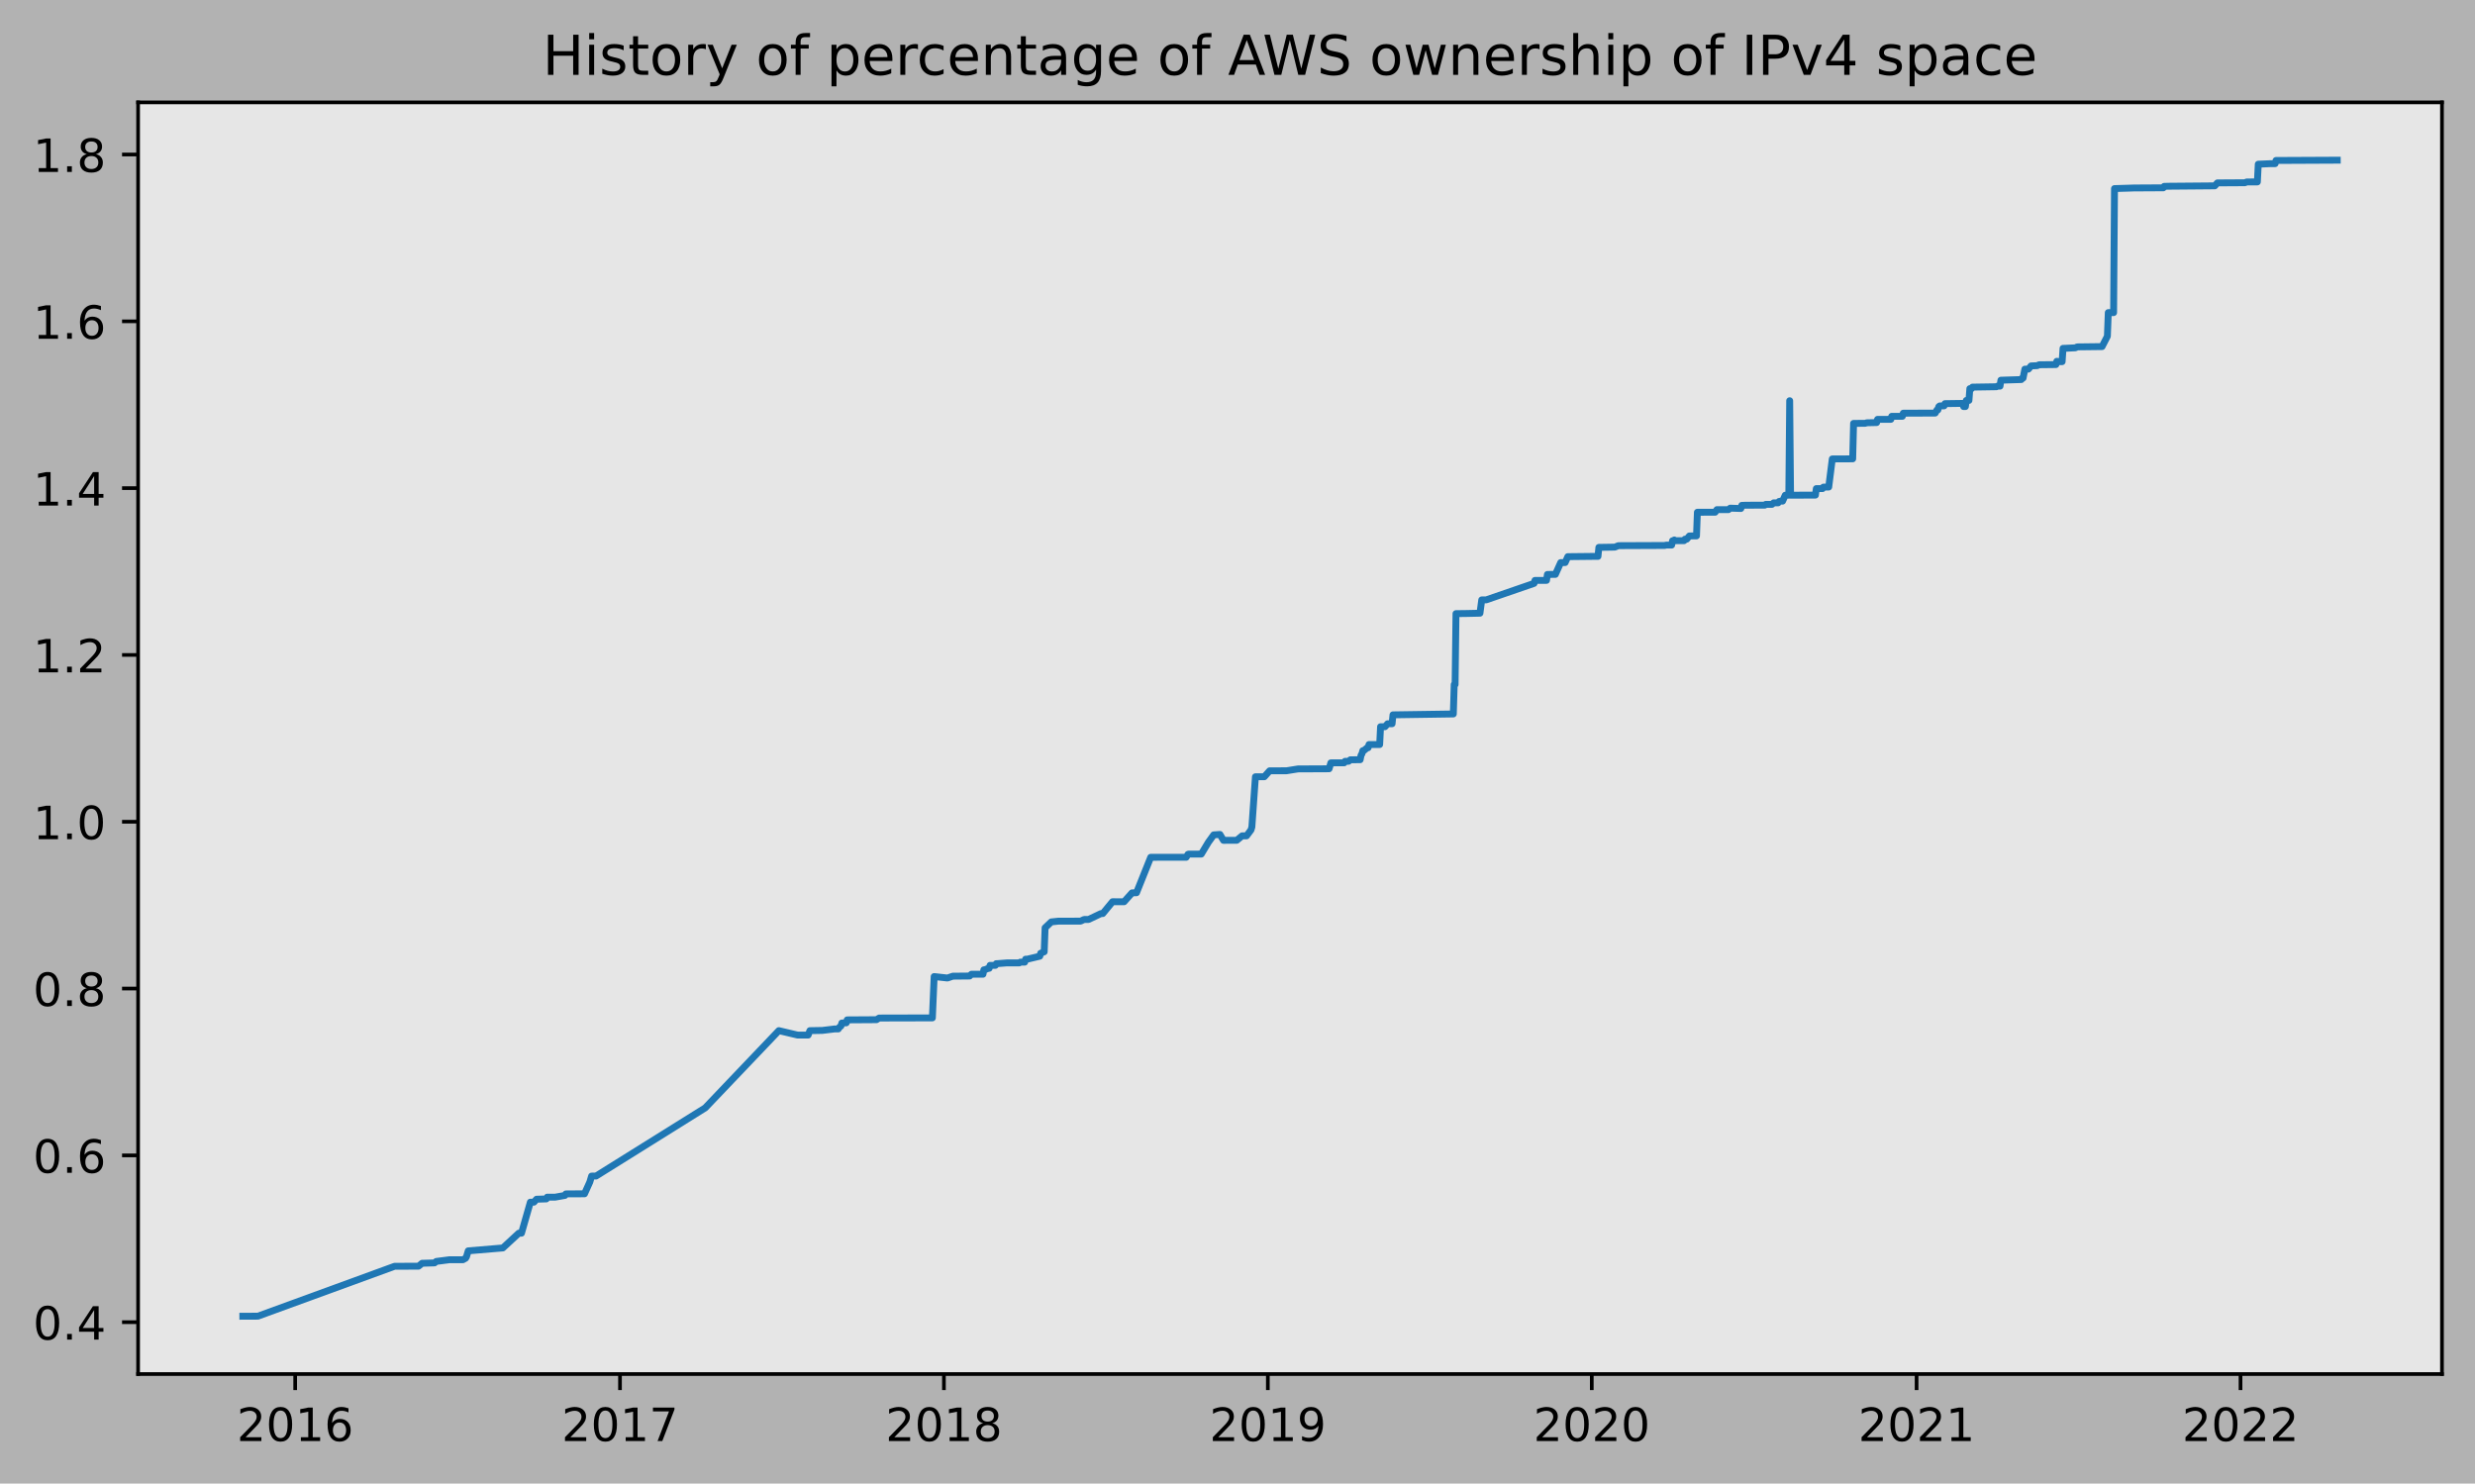
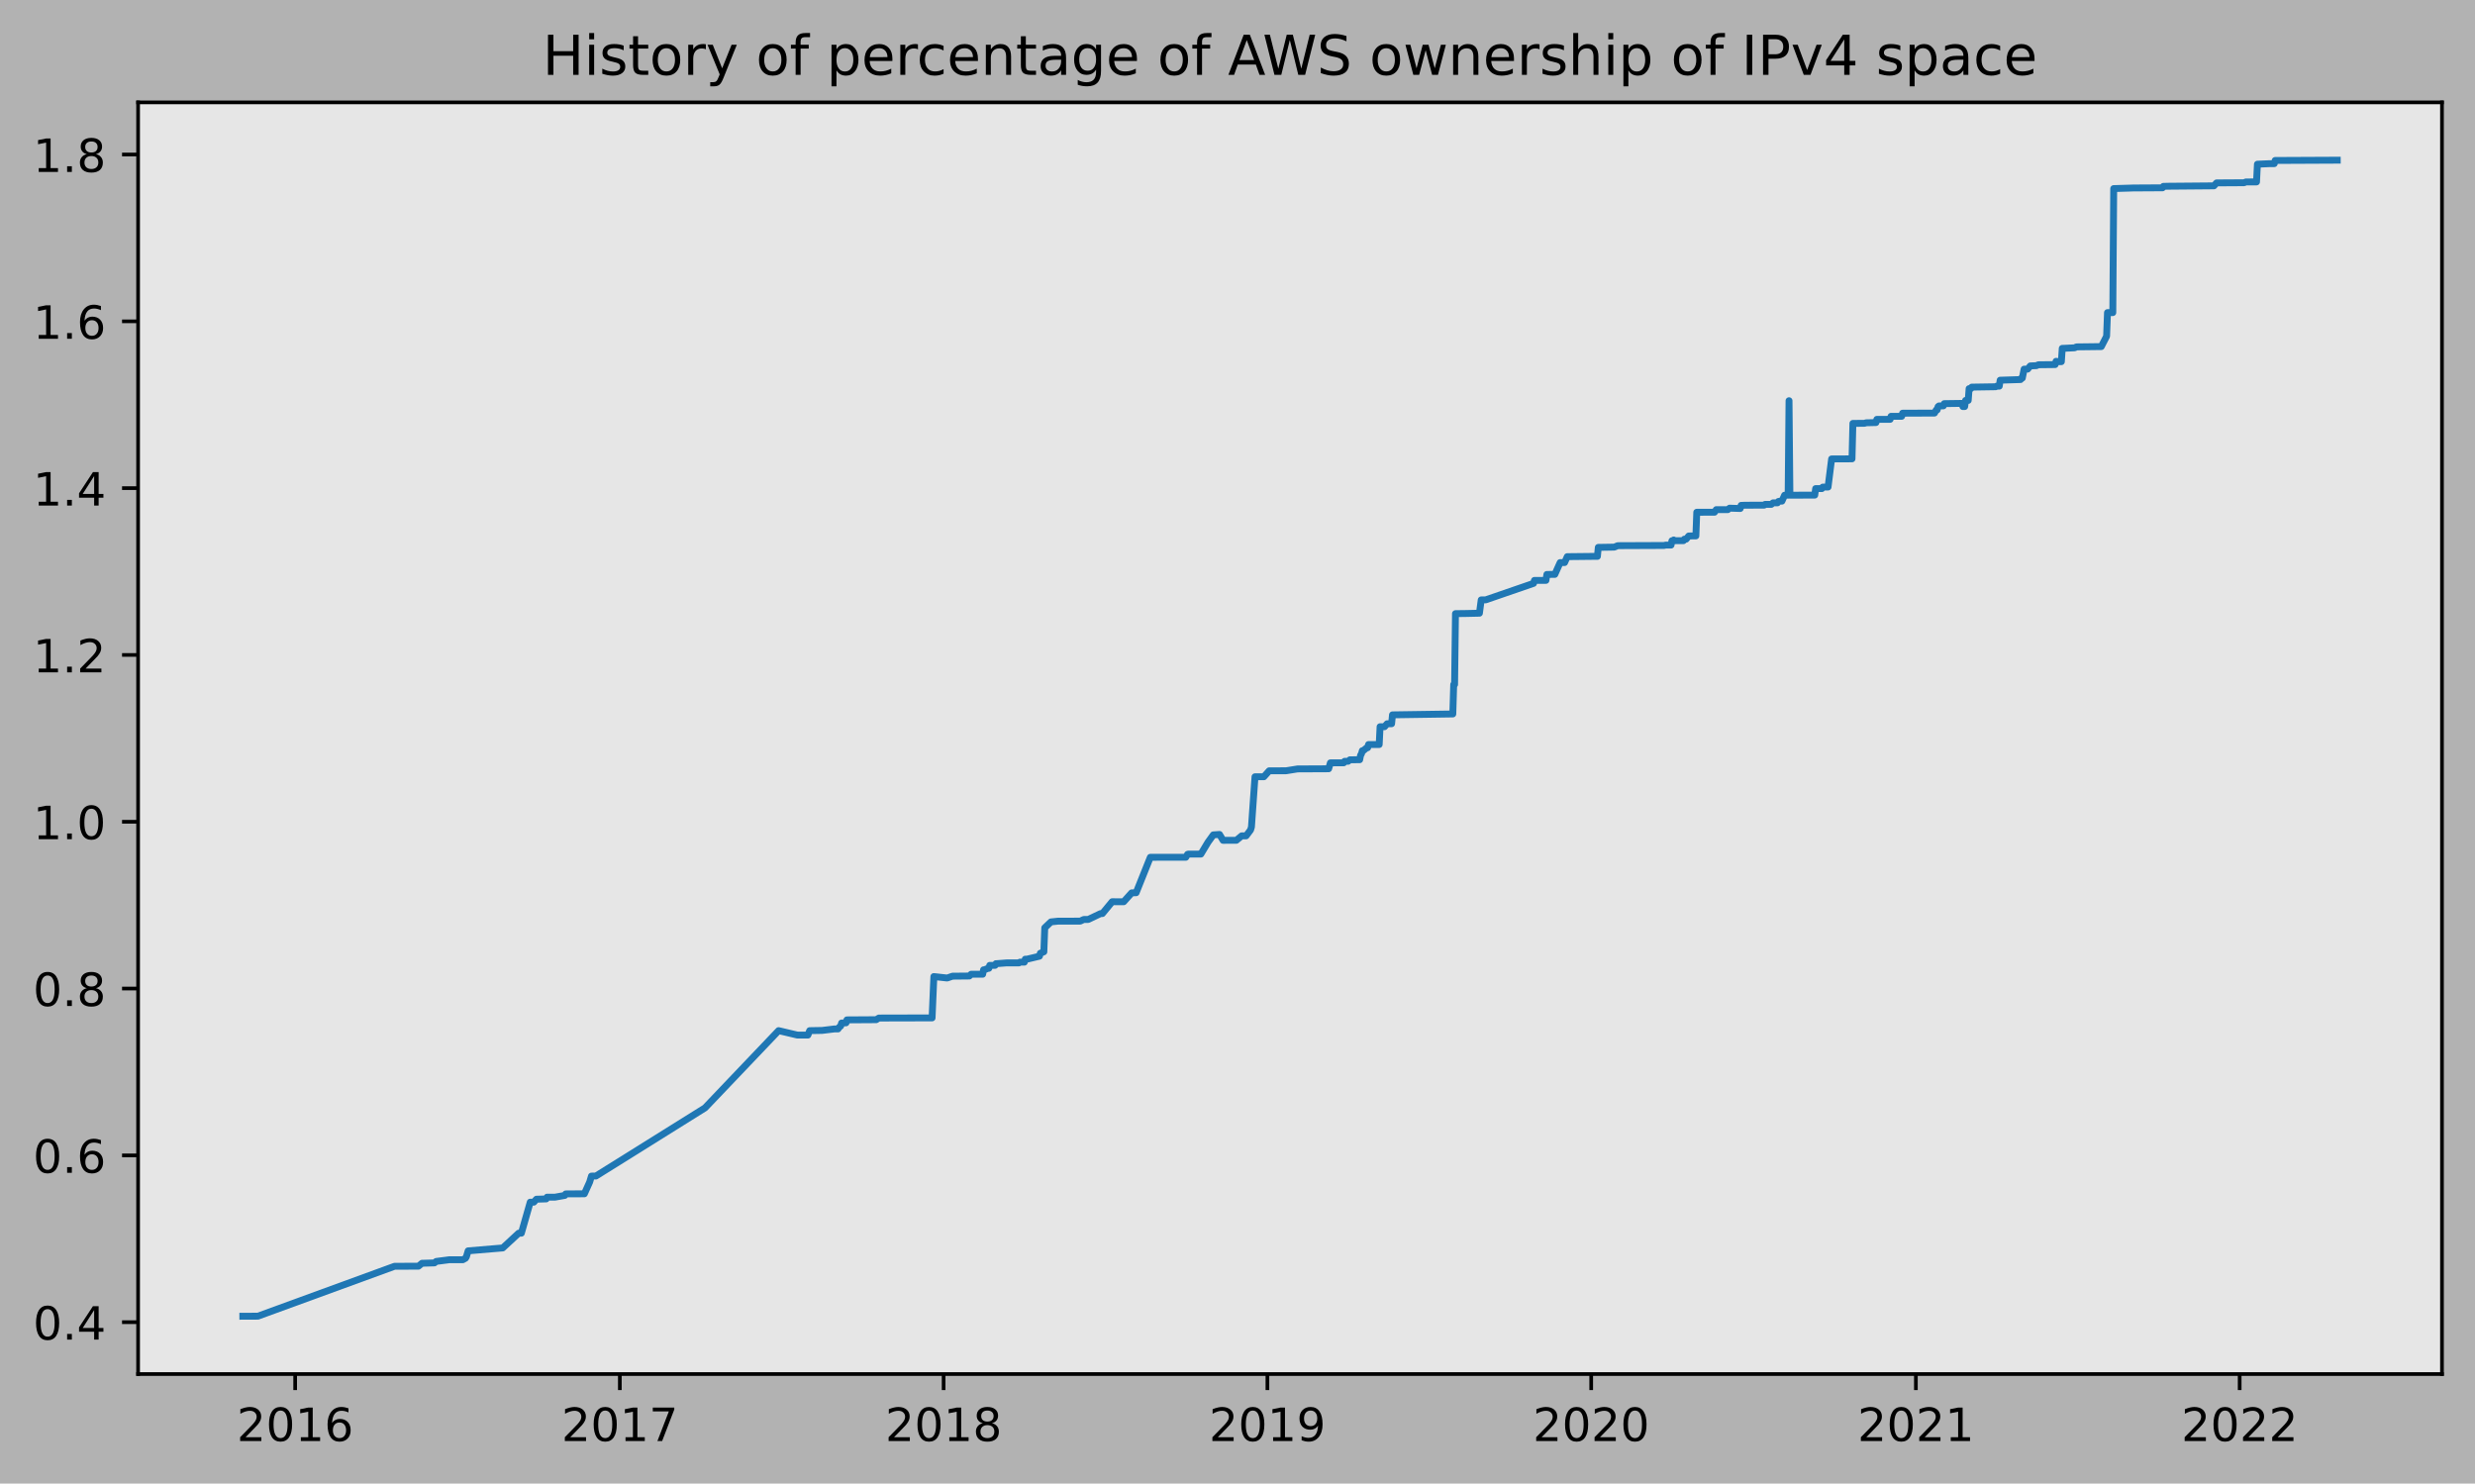
<svg xmlns="http://www.w3.org/2000/svg" xmlns:xlink="http://www.w3.org/1999/xlink" height="323.396pt" version="1.1" viewBox="0 0 539.503 323.396" width="539.503pt">
  <defs>
    <style type="text/css">
*{stroke-linecap:butt;stroke-linejoin:round;}
  </style>
  </defs>
  <g id="figure_1">
    <g id="patch_1">
      <path d="M 0 323.396  L 539.503 323.396  L 539.503 0  L 0 0  z " style="fill:#b2b2b2;" />
    </g>
    <g id="axes_1">
      <g id="patch_2">
        <path d="M 30.103 299.518  L 532.303 299.518  L 532.303 22.318  L 30.103 22.318  z " style="fill:#e6e6e6;" />
      </g>
      <g id="matplotlib.axis_1">
        <g id="xtick_1">
          <g id="line2d_1">
            <defs>
-               <path d="M 0 0  L 0 3.5  " id="mf0e2ab4725" style="stroke:#000000;stroke-width:0.8;" />
-             </defs>
-             <g>
-               <use style="stroke:#000000;stroke-width:0.8;" x="64.344" xlink:href="#mf0e2ab4725" y="299.518" />
+               <path d="M 0 0  L 0 3.5  " id="m2590bce162" style="stroke:#000000;stroke-width:0.8;" />
+             </defs>
+             <g>
+               <use style="stroke:#000000;stroke-width:0.8;" x="64.339" xlink:href="#m2590bce162" y="299.518" />
            </g>
          </g>
          <g id="text_1">
            <defs>
              <path d="M 19.188 8.297  L 53.609 8.297  L 53.609 0  L 7.328 0  L 7.328 8.297  Q 12.938 14.109 22.625 23.891  Q 32.328 33.688 34.812 36.531  Q 39.547 41.844 41.422 45.531  Q 43.312 49.219 43.312 52.781  Q 43.312 58.594 39.234 62.25  Q 35.156 65.922 28.609 65.922  Q 23.969 65.922 18.812 64.312  Q 13.672 62.703 7.812 59.422  L 7.812 69.391  Q 13.766 71.781 18.938 73  Q 24.125 74.219 28.422 74.219  Q 39.75 74.219 46.484 68.547  Q 53.219 62.891 53.219 53.422  Q 53.219 48.922 51.531 44.891  Q 49.859 40.875 45.406 35.406  Q 44.188 33.984 37.641 27.219  Q 31.109 20.453 19.188 8.297  z " id="DejaVuSans-50" />
              <path d="M 31.781 66.406  Q 24.172 66.406 20.328 58.906  Q 16.5 51.422 16.5 36.375  Q 16.5 21.391 20.328 13.891  Q 24.172 6.391 31.781 6.391  Q 39.453 6.391 43.281 13.891  Q 47.125 21.391 47.125 36.375  Q 47.125 51.422 43.281 58.906  Q 39.453 66.406 31.781 66.406  z M 31.781 74.219  Q 44.047 74.219 50.516 64.516  Q 56.984 54.828 56.984 36.375  Q 56.984 17.969 50.516 8.266  Q 44.047 -1.422 31.781 -1.422  Q 19.531 -1.422 13.062 8.266  Q 6.594 17.969 6.594 36.375  Q 6.594 54.828 13.062 64.516  Q 19.531 74.219 31.781 74.219  z " id="DejaVuSans-48" />
              <path d="M 12.406 8.297  L 28.516 8.297  L 28.516 63.922  L 10.984 60.406  L 10.984 69.391  L 28.422 72.906  L 38.281 72.906  L 38.281 8.297  L 54.391 8.297  L 54.391 0  L 12.406 0  z " id="DejaVuSans-49" />
              <path d="M 33.016 40.375  Q 26.375 40.375 22.484 35.828  Q 18.609 31.297 18.609 23.391  Q 18.609 15.531 22.484 10.953  Q 26.375 6.391 33.016 6.391  Q 39.656 6.391 43.531 10.953  Q 47.406 15.531 47.406 23.391  Q 47.406 31.297 43.531 35.828  Q 39.656 40.375 33.016 40.375  z M 52.594 71.297  L 52.594 62.312  Q 48.875 64.062 45.094 64.984  Q 41.312 65.922 37.594 65.922  Q 27.828 65.922 22.672 59.328  Q 17.531 52.734 16.797 39.406  Q 19.672 43.656 24.016 45.922  Q 28.375 48.188 33.594 48.188  Q 44.578 48.188 50.953 41.516  Q 57.328 34.859 57.328 23.391  Q 57.328 12.156 50.688 5.359  Q 44.047 -1.422 33.016 -1.422  Q 20.359 -1.422 13.672 8.266  Q 6.984 17.969 6.984 36.375  Q 6.984 53.656 15.188 63.938  Q 23.391 74.219 37.203 74.219  Q 40.922 74.219 44.703 73.484  Q 48.484 72.75 52.594 71.297  z " id="DejaVuSans-54" />
            </defs>
-             <g transform="translate(51.61903 314.1166)scale(0.1 -0.1)">
+             <g transform="translate(51.6142 314.1166)scale(0.1 -0.1)">
              <use xlink:href="#DejaVuSans-50" />
              <use x="63.623" xlink:href="#DejaVuSans-48" />
              <use x="127.246" xlink:href="#DejaVuSans-49" />
              <use x="190.869" xlink:href="#DejaVuSans-54" />
            </g>
          </g>
        </g>
        <g id="xtick_2">
          <g id="line2d_2">
            <g>
-               <use style="stroke:#000000;stroke-width:0.8;" x="135.147" xlink:href="#mf0e2ab4725" y="299.518" />
+               <use style="stroke:#000000;stroke-width:0.8;" x="135.112" xlink:href="#m2590bce162" y="299.518" />
            </g>
          </g>
          <g id="text_2">
            <defs>
              <path d="M 8.203 72.906  L 55.078 72.906  L 55.078 68.703  L 28.609 0  L 18.312 0  L 43.219 64.594  L 8.203 64.594  z " id="DejaVuSans-55" />
            </defs>
-             <g transform="translate(122.4223 314.1166)scale(0.1 -0.1)">
+             <g transform="translate(122.3874 314.1166)scale(0.1 -0.1)">
              <use xlink:href="#DejaVuSans-50" />
              <use x="63.623" xlink:href="#DejaVuSans-48" />
              <use x="127.246" xlink:href="#DejaVuSans-49" />
              <use x="190.869" xlink:href="#DejaVuSans-55" />
            </g>
          </g>
        </g>
        <g id="xtick_3">
          <g id="line2d_3">
            <g>
-               <use style="stroke:#000000;stroke-width:0.8;" x="205.757" xlink:href="#mf0e2ab4725" y="299.518" />
+               <use style="stroke:#000000;stroke-width:0.8;" x="205.692" xlink:href="#m2590bce162" y="299.518" />
            </g>
          </g>
          <g id="text_3">
            <defs>
              <path d="M 31.781 34.625  Q 24.75 34.625 20.719 30.859  Q 16.703 27.094 16.703 20.516  Q 16.703 13.922 20.719 10.156  Q 24.75 6.391 31.781 6.391  Q 38.812 6.391 42.859 10.172  Q 46.922 13.969 46.922 20.516  Q 46.922 27.094 42.891 30.859  Q 38.875 34.625 31.781 34.625  z M 21.922 38.812  Q 15.578 40.375 12.031 44.719  Q 8.5 49.078 8.5 55.328  Q 8.5 64.062 14.719 69.141  Q 20.953 74.219 31.781 74.219  Q 42.672 74.219 48.875 69.141  Q 55.078 64.062 55.078 55.328  Q 55.078 49.078 51.531 44.719  Q 48 40.375 41.703 38.812  Q 48.828 37.156 52.797 32.312  Q 56.781 27.484 56.781 20.516  Q 56.781 9.906 50.312 4.234  Q 43.844 -1.422 31.781 -1.422  Q 19.734 -1.422 13.25 4.234  Q 6.781 9.906 6.781 20.516  Q 6.781 27.484 10.781 32.312  Q 14.797 37.156 21.922 38.812  z M 18.312 54.391  Q 18.312 48.734 21.844 45.562  Q 25.391 42.391 31.781 42.391  Q 38.141 42.391 41.719 45.562  Q 45.312 48.734 45.312 54.391  Q 45.312 60.062 41.719 63.234  Q 38.141 66.406 31.781 66.406  Q 25.391 66.406 21.844 63.234  Q 18.312 60.062 18.312 54.391  z " id="DejaVuSans-56" />
            </defs>
-             <g transform="translate(193.0321 314.1166)scale(0.1 -0.1)">
+             <g transform="translate(192.9673 314.1166)scale(0.1 -0.1)">
              <use xlink:href="#DejaVuSans-50" />
              <use x="63.623" xlink:href="#DejaVuSans-48" />
              <use x="127.246" xlink:href="#DejaVuSans-49" />
              <use x="190.869" xlink:href="#DejaVuSans-56" />
            </g>
          </g>
        </g>
        <g id="xtick_4">
          <g id="line2d_4">
            <g>
-               <use style="stroke:#000000;stroke-width:0.8;" x="276.367" xlink:href="#mf0e2ab4725" y="299.518" />
+               <use style="stroke:#000000;stroke-width:0.8;" x="276.272" xlink:href="#m2590bce162" y="299.518" />
            </g>
          </g>
          <g id="text_4">
            <defs>
              <path d="M 10.984 1.516  L 10.984 10.5  Q 14.703 8.734 18.5 7.812  Q 22.312 6.891 25.984 6.891  Q 35.75 6.891 40.891 13.453  Q 46.047 20.016 46.781 33.406  Q 43.953 29.203 39.594 26.953  Q 35.25 24.703 29.984 24.703  Q 19.047 24.703 12.672 31.312  Q 6.297 37.938 6.297 49.422  Q 6.297 60.641 12.938 67.422  Q 19.578 74.219 30.609 74.219  Q 43.266 74.219 49.922 64.516  Q 56.594 54.828 56.594 36.375  Q 56.594 19.141 48.406 8.859  Q 40.234 -1.422 26.422 -1.422  Q 22.703 -1.422 18.891 -0.688  Q 15.094 0.047 10.984 1.516  z M 30.609 32.422  Q 37.25 32.422 41.125 36.953  Q 45.016 41.5 45.016 49.422  Q 45.016 57.281 41.125 61.844  Q 37.25 66.406 30.609 66.406  Q 23.969 66.406 20.094 61.844  Q 16.219 57.281 16.219 49.422  Q 16.219 41.5 20.094 36.953  Q 23.969 32.422 30.609 32.422  z " id="DejaVuSans-57" />
            </defs>
-             <g transform="translate(263.6418 314.1166)scale(0.1 -0.1)">
+             <g transform="translate(263.5472 314.1166)scale(0.1 -0.1)">
              <use xlink:href="#DejaVuSans-50" />
              <use x="63.623" xlink:href="#DejaVuSans-48" />
              <use x="127.246" xlink:href="#DejaVuSans-49" />
              <use x="190.869" xlink:href="#DejaVuSans-57" />
            </g>
          </g>
        </g>
        <g id="xtick_5">
          <g id="line2d_5">
            <g>
-               <use style="stroke:#000000;stroke-width:0.8;" x="346.977" xlink:href="#mf0e2ab4725" y="299.518" />
+               <use style="stroke:#000000;stroke-width:0.8;" x="346.852" xlink:href="#m2590bce162" y="299.518" />
            </g>
          </g>
          <g id="text_5">
-             <g transform="translate(334.2516 314.1166)scale(0.1 -0.1)">
+             <g transform="translate(334.1271 314.1166)scale(0.1 -0.1)">
              <use xlink:href="#DejaVuSans-50" />
              <use x="63.623" xlink:href="#DejaVuSans-48" />
              <use x="127.246" xlink:href="#DejaVuSans-50" />
              <use x="190.869" xlink:href="#DejaVuSans-48" />
            </g>
          </g>
        </g>
        <g id="xtick_6">
          <g id="line2d_6">
            <g>
-               <use style="stroke:#000000;stroke-width:0.8;" x="417.78" xlink:href="#mf0e2ab4725" y="299.518" />
+               <use style="stroke:#000000;stroke-width:0.8;" x="417.625" xlink:href="#m2590bce162" y="299.518" />
            </g>
          </g>
          <g id="text_6">
-             <g transform="translate(405.0549 314.1166)scale(0.1 -0.1)">
+             <g transform="translate(404.9003 314.1166)scale(0.1 -0.1)">
              <use xlink:href="#DejaVuSans-50" />
              <use x="63.623" xlink:href="#DejaVuSans-48" />
              <use x="127.246" xlink:href="#DejaVuSans-50" />
              <use x="190.869" xlink:href="#DejaVuSans-49" />
            </g>
          </g>
        </g>
        <g id="xtick_7">
          <g id="line2d_7">
            <g>
-               <use style="stroke:#000000;stroke-width:0.8;" x="488.39" xlink:href="#mf0e2ab4725" y="299.518" />
+               <use style="stroke:#000000;stroke-width:0.8;" x="488.205" xlink:href="#m2590bce162" y="299.518" />
            </g>
          </g>
          <g id="text_7">
-             <g transform="translate(475.6646 314.1166)scale(0.1 -0.1)">
+             <g transform="translate(475.4802 314.1166)scale(0.1 -0.1)">
              <use xlink:href="#DejaVuSans-50" />
              <use x="63.623" xlink:href="#DejaVuSans-48" />
              <use x="127.246" xlink:href="#DejaVuSans-50" />
              <use x="190.869" xlink:href="#DejaVuSans-50" />
            </g>
          </g>
        </g>
      </g>
      <g id="matplotlib.axis_2">
        <g id="ytick_1">
          <g id="line2d_8">
            <defs>
-               <path d="M 0 0  L -3.5 0  " id="mf0d4e7ed26" style="stroke:#000000;stroke-width:0.8;" />
-             </defs>
-             <g>
-               <use style="stroke:#000000;stroke-width:0.8;" x="30.103" xlink:href="#mf0d4e7ed26" y="288.212" />
+               <path d="M 0 0  L -3.5 0  " id="mbfc83115a6" style="stroke:#000000;stroke-width:0.8;" />
+             </defs>
+             <g>
+               <use style="stroke:#000000;stroke-width:0.8;" x="30.103" xlink:href="#mbfc83115a6" y="288.212" />
            </g>
          </g>
          <g id="text_8">
            <defs>
              <path d="M 10.688 12.406  L 21 12.406  L 21 0  L 10.688 0  z " id="DejaVuSans-46" />
              <path d="M 37.797 64.312  L 12.891 25.391  L 37.797 25.391  z M 35.203 72.906  L 47.609 72.906  L 47.609 25.391  L 58.016 25.391  L 58.016 17.188  L 47.609 17.188  L 47.609 0  L 37.797 0  L 37.797 17.188  L 4.891 17.188  L 4.891 26.703  z " id="DejaVuSans-52" />
            </defs>
            <g transform="translate(7.2 292.0114)scale(0.1 -0.1)">
              <use xlink:href="#DejaVuSans-48" />
              <use x="63.623" xlink:href="#DejaVuSans-46" />
              <use x="95.41" xlink:href="#DejaVuSans-52" />
            </g>
          </g>
        </g>
        <g id="ytick_2">
          <g id="line2d_9">
            <g>
-               <use style="stroke:#000000;stroke-width:0.8;" x="30.103" xlink:href="#mf0d4e7ed26" y="251.85" />
+               <use style="stroke:#000000;stroke-width:0.8;" x="30.103" xlink:href="#mbfc83115a6" y="251.85" />
            </g>
          </g>
          <g id="text_9">
            <g transform="translate(7.2 255.6496)scale(0.1 -0.1)">
              <use xlink:href="#DejaVuSans-48" />
              <use x="63.623" xlink:href="#DejaVuSans-46" />
              <use x="95.41" xlink:href="#DejaVuSans-54" />
            </g>
          </g>
        </g>
        <g id="ytick_3">
          <g id="line2d_10">
            <g>
-               <use style="stroke:#000000;stroke-width:0.8;" x="30.103" xlink:href="#mf0d4e7ed26" y="215.489" />
+               <use style="stroke:#000000;stroke-width:0.8;" x="30.103" xlink:href="#mbfc83115a6" y="215.489" />
            </g>
          </g>
          <g id="text_10">
            <g transform="translate(7.2 219.2879)scale(0.1 -0.1)">
              <use xlink:href="#DejaVuSans-48" />
              <use x="63.623" xlink:href="#DejaVuSans-46" />
              <use x="95.41" xlink:href="#DejaVuSans-56" />
            </g>
          </g>
        </g>
        <g id="ytick_4">
          <g id="line2d_11">
            <g>
-               <use style="stroke:#000000;stroke-width:0.8;" x="30.103" xlink:href="#mf0d4e7ed26" y="179.127" />
+               <use style="stroke:#000000;stroke-width:0.8;" x="30.103" xlink:href="#mbfc83115a6" y="179.127" />
            </g>
          </g>
          <g id="text_11">
            <g transform="translate(7.2 182.9261)scale(0.1 -0.1)">
              <use xlink:href="#DejaVuSans-49" />
              <use x="63.623" xlink:href="#DejaVuSans-46" />
              <use x="95.41" xlink:href="#DejaVuSans-48" />
            </g>
          </g>
        </g>
        <g id="ytick_5">
          <g id="line2d_12">
            <g>
-               <use style="stroke:#000000;stroke-width:0.8;" x="30.103" xlink:href="#mf0d4e7ed26" y="142.765" />
+               <use style="stroke:#000000;stroke-width:0.8;" x="30.103" xlink:href="#mbfc83115a6" y="142.765" />
            </g>
          </g>
          <g id="text_12">
            <g transform="translate(7.2 146.5644)scale(0.1 -0.1)">
              <use xlink:href="#DejaVuSans-49" />
              <use x="63.623" xlink:href="#DejaVuSans-46" />
              <use x="95.41" xlink:href="#DejaVuSans-50" />
            </g>
          </g>
        </g>
        <g id="ytick_6">
          <g id="line2d_13">
            <g>
-               <use style="stroke:#000000;stroke-width:0.8;" x="30.103" xlink:href="#mf0d4e7ed26" y="106.403" />
+               <use style="stroke:#000000;stroke-width:0.8;" x="30.103" xlink:href="#mbfc83115a6" y="106.403" />
            </g>
          </g>
          <g id="text_13">
            <g transform="translate(7.2 110.2026)scale(0.1 -0.1)">
              <use xlink:href="#DejaVuSans-49" />
              <use x="63.623" xlink:href="#DejaVuSans-46" />
              <use x="95.41" xlink:href="#DejaVuSans-52" />
            </g>
          </g>
        </g>
        <g id="ytick_7">
          <g id="line2d_14">
            <g>
-               <use style="stroke:#000000;stroke-width:0.8;" x="30.103" xlink:href="#mf0d4e7ed26" y="70.042" />
+               <use style="stroke:#000000;stroke-width:0.8;" x="30.103" xlink:href="#mbfc83115a6" y="70.042" />
            </g>
          </g>
          <g id="text_14">
            <g transform="translate(7.2 73.84087)scale(0.1 -0.1)">
              <use xlink:href="#DejaVuSans-49" />
              <use x="63.623" xlink:href="#DejaVuSans-46" />
              <use x="95.41" xlink:href="#DejaVuSans-54" />
            </g>
          </g>
        </g>
        <g id="ytick_8">
          <g id="line2d_15">
            <g>
-               <use style="stroke:#000000;stroke-width:0.8;" x="30.103" xlink:href="#mf0d4e7ed26" y="33.68" />
+               <use style="stroke:#000000;stroke-width:0.8;" x="30.103" xlink:href="#mbfc83115a6" y="33.68" />
            </g>
          </g>
          <g id="text_15">
            <g transform="translate(7.2 37.47912)scale(0.1 -0.1)">
              <use xlink:href="#DejaVuSans-49" />
              <use x="63.623" xlink:href="#DejaVuSans-46" />
              <use x="95.41" xlink:href="#DejaVuSans-56" />
            </g>
          </g>
        </g>
      </g>
      <g id="line2d_16">
-         <path clip-path="url(#p769d2b8851)" d="M 52.93 286.918  L 56.219 286.904  L 86.011 276.029  L 91.234 276.005  L 92.008 275.371  L 94.716 275.291  L 95.103 274.97  L 98.005 274.597  L 100.906 274.599  L 101.487 274.277  L 101.68 273.956  L 102.067 272.663  L 109.612 272.03  L 113.094 268.811  L 113.674 268.808  L 115.609 262.05  L 116.382 262.05  L 116.963 261.406  L 119.091 261.342  L 119.284 260.957  L 121.025 260.957  L 123.153 260.579  L 123.347 260.257  L 123.734 260.242  L 127.409 260.23  L 128.57 257.656  L 128.957 256.368  L 129.924 256.358  L 153.719 241.503  L 169.775 224.66  L 173.838 225.622  L 176.159 225.629  L 176.546 224.663  L 179.254 224.615  L 181.963 224.287  L 182.736 224.287  L 182.93 223.965  L 183.317 223.643  L 183.51 222.999  L 184.477 222.959  L 184.671 222.315  L 191.055 222.274  L 191.635 221.912  L 203.242 221.882  L 203.629 212.871  L 206.531 213.192  L 207.692 212.789  L 211.367 212.754  L 211.754 212.367  L 214.269 212.367  L 214.462 211.402  L 214.656 211.399  L 215.43 211.076  L 215.623 211.075  L 215.817 210.431  L 216.977 210.43  L 217.171 210.062  L 217.364 210.06  L 219.492 209.895  L 222.2 209.894  L 222.394 209.733  L 223.361 209.732  L 223.555 209.088  L 223.941 209.083  L 226.65 208.439  L 226.843 207.795  L 227.617 207.474  L 227.811 202.244  L 229.165 200.957  L 230.712 200.796  L 235.549 200.789  L 236.322 200.427  L 237.29 200.427  L 239.998 199.14  L 240.385 199.136  L 242.513 196.56  L 245.028 196.564  L 246.769 194.628  L 247.736 194.601  L 250.831 186.875  L 258.569 186.87  L 258.956 186.227  L 259.15 186.176  L 261.858 186.173  L 263.406 183.598  L 264.566 181.989  L 265.92 181.892  L 266.694 183.179  L 269.596 183.168  L 270.757 182.202  L 271.724 182.201  L 272.691 180.914  L 272.885 180.265  L 273.659 169.323  L 275.593 169.318  L 276.754 168.026  L 280.429 168.014  L 282.944 167.612  L 289.715 167.58  L 290.102 166.291  L 293.004 166.277  L 293.197 165.955  L 293.971 165.943  L 294.358 165.622  L 296.486 165.604  L 296.679 164.638  L 296.873 164.317  L 297.066 163.638  L 297.26 163.637  L 298.033 162.993  L 298.227 162.993  L 298.42 162.296  L 300.742 162.292  L 300.935 158.415  L 301.902 158.408  L 302.483 157.763  L 303.45 157.758  L 303.643 155.824  L 316.798 155.631  L 316.992 149.209  L 317.185 149.209  L 317.379 133.761  L 319.7 133.732  L 322.602 133.666  L 322.989 130.77  L 323.956 130.763  L 334.402 127.163  L 334.596 126.519  L 337.111 126.509  L 337.304 125.222  L 339.045 125.204  L 340.206 122.63  L 341.173 122.628  L 341.753 121.341  L 347.17 121.284  L 348.331 121.279  L 348.524 119.319  L 352.006 119.263  L 352.78 118.946  L 362.84 118.904  L 363.227 118.823  L 364.387 118.818  L 364.581 117.873  L 364.774 117.873  L 364.968 117.704  L 365.161 117.863  L 367.096 117.85  L 367.289 117.529  L 367.676 117.528  L 368.256 116.832  L 369.804 116.816  L 369.997 111.664  L 373.866 111.655  L 374.253 111.092  L 376.768 111.09  L 377.155 110.768  L 379.476 110.844  L 379.67 110.165  L 380.444 110.131  L 384.7 110.109  L 384.893 109.948  L 386.247 109.943  L 386.634 109.612  L 387.601 109.608  L 387.795 109.317  L 388.182 109.236  L 388.569 109.236  L 389.149 107.949  L 389.923 107.949  L 390.116 87.35  L 390.31 107.947  L 395.726 107.923  L 395.92 106.507  L 397.274 106.507  L 397.467 106.184  L 398.628 106.166  L 399.402 100.041  L 403.851 100.019  L 404.045 92.295  L 406.56 92.272  L 406.947 92.158  L 409.075 92.111  L 409.268 91.417  L 412.17 91.405  L 412.363 90.75  L 414.685 90.746  L 414.878 90.07  L 421.842 90.04  L 422.229 89.351  L 422.423 89.351  L 422.616 88.651  L 422.81 88.487  L 423.777 88.469  L 423.97 87.986  L 427.839 87.932  L 428.033 88.625  L 428.42 88.623  L 428.613 87.288  L 429.193 87.288  L 429.387 84.713  L 429.774 84.71  L 429.967 84.385  L 435.19 84.305  L 435.384 84.177  L 435.964 84.176  L 436.158 82.878  L 440.607 82.735  L 440.801 82.413  L 440.994 82.411  L 441.381 80.47  L 442.155 80.46  L 442.735 79.766  L 444.089 79.704  L 444.476 79.512  L 448.152 79.471  L 448.345 78.761  L 448.926 78.84  L 449.506 78.834  L 449.699 75.937  L 450.28 75.919  L 452.408 75.816  L 452.795 75.615  L 458.211 75.55  L 459.372 73.293  L 459.565 68.143  L 460.726 68.142  L 460.92 41.107  L 464.402 41.003  L 465.175 40.976  L 470.592 40.945  L 471.559 40.944  L 471.753 40.622  L 472.72 40.596  L 482.199 40.516  L 482.78 40.512  L 483.36 39.869  L 489.357 39.833  L 489.744 39.662  L 492.065 39.655  L 492.259 35.792  L 494.774 35.682  L 495.934 35.671  L 496.128 34.981  L 509.476 34.918  L 509.476 34.918  " style="fill:none;stroke:#1f77b4;stroke-linecap:square;stroke-width:1.5;" />
+         <path clip-path="url(#paa692c2683)" d="M 52.93 286.918  L 56.218 286.904  L 85.997 276.029  L 91.218 276.005  L 91.991 275.371  L 94.698 275.291  L 95.085 274.97  L 97.985 274.597  L 100.886 274.599  L 101.466 274.277  L 101.66 273.956  L 102.046 272.663  L 109.588 272.03  L 113.068 268.811  L 113.648 268.808  L 115.582 262.05  L 116.356 262.05  L 116.936 261.406  L 119.063 261.342  L 119.256 260.957  L 120.996 260.957  L 123.124 260.579  L 123.317 260.257  L 123.704 260.242  L 127.378 260.23  L 128.538 257.656  L 128.925 256.368  L 129.891 256.358  L 153.676 241.503  L 169.726 224.66  L 173.786 225.622  L 176.107 225.629  L 176.494 224.663  L 179.201 224.615  L 181.908 224.287  L 182.681 224.287  L 182.875 223.965  L 183.261 223.643  L 183.455 222.999  L 184.422 222.959  L 184.615 222.315  L 190.996 222.274  L 191.576 221.912  L 203.179 221.882  L 203.565 212.871  L 206.466 213.192  L 207.626 212.789  L 211.3 212.754  L 211.687 212.367  L 214.201 212.367  L 214.394 211.402  L 214.587 211.399  L 215.361 211.076  L 215.554 211.075  L 215.748 210.431  L 216.908 210.43  L 217.101 210.062  L 217.294 210.06  L 219.422 209.895  L 222.129 209.894  L 222.322 209.733  L 223.289 209.732  L 223.482 209.088  L 223.869 209.083  L 226.576 208.439  L 226.77 207.795  L 227.543 207.474  L 227.736 202.244  L 229.09 200.957  L 230.637 200.796  L 235.471 200.789  L 236.245 200.427  L 237.212 200.427  L 239.919 199.14  L 240.305 199.136  L 242.433 196.56  L 244.946 196.564  L 246.687 194.628  L 247.654 194.601  L 250.747 186.875  L 258.482 186.87  L 258.869 186.227  L 259.062 186.176  L 261.769 186.173  L 263.316 183.598  L 264.477 181.989  L 265.83 181.892  L 266.604 183.179  L 269.504 183.168  L 270.664 182.202  L 271.631 182.201  L 272.598 180.914  L 272.792 180.265  L 273.565 169.323  L 275.499 169.318  L 276.659 168.026  L 280.333 168.014  L 282.847 167.612  L 289.615 167.58  L 290.001 166.291  L 292.902 166.277  L 293.095 165.955  L 293.869 165.943  L 294.256 165.622  L 296.383 165.604  L 296.576 164.638  L 296.769 164.317  L 296.963 163.638  L 297.156 163.637  L 297.93 162.993  L 298.123 162.993  L 298.316 162.296  L 300.637 162.292  L 300.83 158.415  L 301.797 158.408  L 302.377 157.763  L 303.344 157.758  L 303.537 155.824  L 316.686 155.631  L 316.88 149.209  L 317.073 149.209  L 317.267 133.761  L 319.587 133.732  L 322.488 133.666  L 322.874 130.77  L 323.841 130.763  L 334.283 127.163  L 334.476 126.519  L 336.99 126.509  L 337.184 125.222  L 338.924 125.204  L 340.084 122.63  L 341.051 122.628  L 341.631 121.341  L 347.045 121.284  L 348.206 121.279  L 348.399 119.319  L 351.88 119.263  L 352.653 118.946  L 362.708 118.904  L 363.095 118.823  L 364.255 118.818  L 364.449 117.873  L 364.642 117.873  L 364.835 117.704  L 365.029 117.863  L 366.963 117.85  L 367.156 117.529  L 367.543 117.528  L 368.123 116.832  L 369.67 116.816  L 369.863 111.664  L 373.73 111.655  L 374.117 111.092  L 376.631 111.09  L 377.018 110.768  L 379.338 110.844  L 379.532 110.165  L 380.305 110.131  L 384.559 110.109  L 384.753 109.948  L 386.106 109.943  L 386.493 109.612  L 387.46 109.608  L 387.653 109.317  L 388.04 109.236  L 388.427 109.236  L 389.007 107.949  L 389.78 107.949  L 389.973 87.35  L 390.167 107.947  L 395.581 107.923  L 395.775 106.507  L 397.128 106.507  L 397.322 106.184  L 398.482 106.166  L 399.255 100.041  L 403.703 100.019  L 403.896 92.295  L 406.41 92.272  L 406.797 92.158  L 408.924 92.111  L 409.117 91.417  L 412.018 91.405  L 412.211 90.75  L 414.531 90.746  L 414.725 90.07  L 421.686 90.04  L 422.073 89.351  L 422.266 89.351  L 422.46 88.651  L 422.653 88.487  L 423.62 88.469  L 423.813 87.986  L 427.681 87.932  L 427.874 88.625  L 428.261 88.623  L 428.454 87.288  L 429.034 87.288  L 429.227 84.713  L 429.614 84.71  L 429.808 84.385  L 435.029 84.305  L 435.222 84.177  L 435.802 84.176  L 435.995 82.878  L 440.443 82.735  L 440.636 82.413  L 440.83 82.411  L 441.216 80.47  L 441.99 80.46  L 442.57 79.766  L 443.924 79.704  L 444.31 79.512  L 447.984 79.471  L 448.178 78.761  L 448.758 78.84  L 449.338 78.834  L 449.531 75.937  L 450.111 75.919  L 452.238 75.816  L 452.625 75.615  L 458.04 75.55  L 459.2 73.293  L 459.393 68.143  L 460.553 68.142  L 460.747 41.107  L 464.227 41.003  L 465.001 40.976  L 470.415 40.945  L 471.382 40.944  L 471.575 40.622  L 472.542 40.596  L 482.017 40.516  L 482.597 40.512  L 483.178 39.869  L 489.172 39.833  L 489.559 39.662  L 491.879 39.655  L 492.073 35.792  L 494.586 35.682  L 495.747 35.671  L 495.94 34.981  L 509.476 34.918  L 509.476 34.918  " style="fill:none;stroke:#1f77b4;stroke-linecap:square;stroke-width:1.5;" />
      </g>
      <g id="patch_3">
        <path d="M 30.103 299.518  L 30.103 22.318  " style="fill:none;stroke:#000000;stroke-linecap:square;stroke-linejoin:miter;stroke-width:0.8;" />
      </g>
      <g id="patch_4">
        <path d="M 532.303 299.518  L 532.303 22.318  " style="fill:none;stroke:#000000;stroke-linecap:square;stroke-linejoin:miter;stroke-width:0.8;" />
      </g>
      <g id="patch_5">
        <path d="M 30.103 299.518  L 532.303 299.518  " style="fill:none;stroke:#000000;stroke-linecap:square;stroke-linejoin:miter;stroke-width:0.8;" />
      </g>
      <g id="patch_6">
        <path d="M 30.103 22.318  L 532.303 22.318  " style="fill:none;stroke:#000000;stroke-linecap:square;stroke-linejoin:miter;stroke-width:0.8;" />
      </g>
      <g id="text_16">
        <defs>
          <path d="M 9.812 72.906  L 19.672 72.906  L 19.672 43.016  L 55.516 43.016  L 55.516 72.906  L 65.375 72.906  L 65.375 0  L 55.516 0  L 55.516 34.719  L 19.672 34.719  L 19.672 0  L 9.812 0  z " id="DejaVuSans-72" />
          <path d="M 9.422 54.688  L 18.406 54.688  L 18.406 0  L 9.422 0  z M 9.422 75.984  L 18.406 75.984  L 18.406 64.594  L 9.422 64.594  z " id="DejaVuSans-105" />
          <path d="M 44.281 53.078  L 44.281 44.578  Q 40.484 46.531 36.375 47.5  Q 32.281 48.484 27.875 48.484  Q 21.188 48.484 17.844 46.438  Q 14.5 44.391 14.5 40.281  Q 14.5 37.156 16.891 35.375  Q 19.281 33.594 26.516 31.984  L 29.594 31.297  Q 39.156 29.25 43.188 25.516  Q 47.219 21.781 47.219 15.094  Q 47.219 7.469 41.188 3.016  Q 35.156 -1.422 24.609 -1.422  Q 20.219 -1.422 15.453 -0.562  Q 10.688 0.297 5.422 2  L 5.422 11.281  Q 10.406 8.688 15.234 7.391  Q 20.062 6.109 24.812 6.109  Q 31.156 6.109 34.562 8.281  Q 37.984 10.453 37.984 14.406  Q 37.984 18.062 35.516 20.016  Q 33.062 21.969 24.703 23.781  L 21.578 24.516  Q 13.234 26.266 9.516 29.906  Q 5.812 33.547 5.812 39.891  Q 5.812 47.609 11.281 51.797  Q 16.75 56 26.812 56  Q 31.781 56 36.172 55.266  Q 40.578 54.547 44.281 53.078  z " id="DejaVuSans-115" />
          <path d="M 18.312 70.219  L 18.312 54.688  L 36.812 54.688  L 36.812 47.703  L 18.312 47.703  L 18.312 18.016  Q 18.312 11.328 20.141 9.422  Q 21.969 7.516 27.594 7.516  L 36.812 7.516  L 36.812 0  L 27.594 0  Q 17.188 0 13.234 3.875  Q 9.281 7.766 9.281 18.016  L 9.281 47.703  L 2.688 47.703  L 2.688 54.688  L 9.281 54.688  L 9.281 70.219  z " id="DejaVuSans-116" />
          <path d="M 30.609 48.391  Q 23.391 48.391 19.188 42.75  Q 14.984 37.109 14.984 27.297  Q 14.984 17.484 19.156 11.844  Q 23.344 6.203 30.609 6.203  Q 37.797 6.203 41.984 11.859  Q 46.188 17.531 46.188 27.297  Q 46.188 37.016 41.984 42.703  Q 37.797 48.391 30.609 48.391  z M 30.609 56  Q 42.328 56 49.016 48.375  Q 55.719 40.766 55.719 27.297  Q 55.719 13.875 49.016 6.219  Q 42.328 -1.422 30.609 -1.422  Q 18.844 -1.422 12.172 6.219  Q 5.516 13.875 5.516 27.297  Q 5.516 40.766 12.172 48.375  Q 18.844 56 30.609 56  z " id="DejaVuSans-111" />
          <path d="M 41.109 46.297  Q 39.594 47.172 37.812 47.578  Q 36.031 48 33.891 48  Q 26.266 48 22.188 43.047  Q 18.109 38.094 18.109 28.812  L 18.109 0  L 9.078 0  L 9.078 54.688  L 18.109 54.688  L 18.109 46.188  Q 20.953 51.172 25.484 53.578  Q 30.031 56 36.531 56  Q 37.453 56 38.578 55.875  Q 39.703 55.766 41.062 55.516  z " id="DejaVuSans-114" />
          <path d="M 32.172 -5.078  Q 28.375 -14.844 24.75 -17.812  Q 21.141 -20.797 15.094 -20.797  L 7.906 -20.797  L 7.906 -13.281  L 13.188 -13.281  Q 16.891 -13.281 18.938 -11.516  Q 21 -9.766 23.484 -3.219  L 25.094 0.875  L 2.984 54.688  L 12.5 54.688  L 29.594 11.922  L 46.688 54.688  L 56.203 54.688  z " id="DejaVuSans-121" />
          <path id="DejaVuSans-32" />
          <path d="M 37.109 75.984  L 37.109 68.5  L 28.516 68.5  Q 23.688 68.5 21.797 66.547  Q 19.922 64.594 19.922 59.516  L 19.922 54.688  L 34.719 54.688  L 34.719 47.703  L 19.922 47.703  L 19.922 0  L 10.891 0  L 10.891 47.703  L 2.297 47.703  L 2.297 54.688  L 10.891 54.688  L 10.891 58.5  Q 10.891 67.625 15.141 71.797  Q 19.391 75.984 28.609 75.984  z " id="DejaVuSans-102" />
          <path d="M 18.109 8.203  L 18.109 -20.797  L 9.078 -20.797  L 9.078 54.688  L 18.109 54.688  L 18.109 46.391  Q 20.953 51.266 25.266 53.625  Q 29.594 56 35.594 56  Q 45.562 56 51.781 48.094  Q 58.016 40.188 58.016 27.297  Q 58.016 14.406 51.781 6.484  Q 45.562 -1.422 35.594 -1.422  Q 29.594 -1.422 25.266 0.953  Q 20.953 3.328 18.109 8.203  z M 48.688 27.297  Q 48.688 37.203 44.609 42.844  Q 40.531 48.484 33.406 48.484  Q 26.266 48.484 22.188 42.844  Q 18.109 37.203 18.109 27.297  Q 18.109 17.391 22.188 11.75  Q 26.266 6.109 33.406 6.109  Q 40.531 6.109 44.609 11.75  Q 48.688 17.391 48.688 27.297  z " id="DejaVuSans-112" />
          <path d="M 56.203 29.594  L 56.203 25.203  L 14.891 25.203  Q 15.484 15.922 20.484 11.062  Q 25.484 6.203 34.422 6.203  Q 39.594 6.203 44.453 7.469  Q 49.312 8.734 54.109 11.281  L 54.109 2.781  Q 49.266 0.734 44.188 -0.344  Q 39.109 -1.422 33.891 -1.422  Q 20.797 -1.422 13.156 6.188  Q 5.516 13.812 5.516 26.812  Q 5.516 40.234 12.766 48.109  Q 20.016 56 32.328 56  Q 43.359 56 49.781 48.891  Q 56.203 41.797 56.203 29.594  z M 47.219 32.234  Q 47.125 39.594 43.094 43.984  Q 39.062 48.391 32.422 48.391  Q 24.906 48.391 20.391 44.141  Q 15.875 39.891 15.188 32.172  z " id="DejaVuSans-101" />
          <path d="M 48.781 52.594  L 48.781 44.188  Q 44.969 46.297 41.141 47.344  Q 37.312 48.391 33.406 48.391  Q 24.656 48.391 19.812 42.844  Q 14.984 37.312 14.984 27.297  Q 14.984 17.281 19.812 11.734  Q 24.656 6.203 33.406 6.203  Q 37.312 6.203 41.141 7.25  Q 44.969 8.297 48.781 10.406  L 48.781 2.094  Q 45.016 0.344 40.984 -0.531  Q 36.969 -1.422 32.422 -1.422  Q 20.062 -1.422 12.781 6.344  Q 5.516 14.109 5.516 27.297  Q 5.516 40.672 12.859 48.328  Q 20.219 56 33.016 56  Q 37.156 56 41.109 55.141  Q 45.062 54.297 48.781 52.594  z " id="DejaVuSans-99" />
          <path d="M 54.891 33.016  L 54.891 0  L 45.906 0  L 45.906 32.719  Q 45.906 40.484 42.875 44.328  Q 39.844 48.188 33.797 48.188  Q 26.516 48.188 22.312 43.547  Q 18.109 38.922 18.109 30.906  L 18.109 0  L 9.078 0  L 9.078 54.688  L 18.109 54.688  L 18.109 46.188  Q 21.344 51.125 25.703 53.562  Q 30.078 56 35.797 56  Q 45.219 56 50.047 50.172  Q 54.891 44.344 54.891 33.016  z " id="DejaVuSans-110" />
          <path d="M 34.281 27.484  Q 23.391 27.484 19.188 25  Q 14.984 22.516 14.984 16.5  Q 14.984 11.719 18.141 8.906  Q 21.297 6.109 26.703 6.109  Q 34.188 6.109 38.703 11.406  Q 43.219 16.703 43.219 25.484  L 43.219 27.484  z M 52.203 31.203  L 52.203 0  L 43.219 0  L 43.219 8.297  Q 40.141 3.328 35.547 0.953  Q 30.953 -1.422 24.312 -1.422  Q 15.922 -1.422 10.953 3.297  Q 6 8.016 6 15.922  Q 6 25.141 12.172 29.828  Q 18.359 34.516 30.609 34.516  L 43.219 34.516  L 43.219 35.406  Q 43.219 41.609 39.141 45  Q 35.062 48.391 27.688 48.391  Q 23 48.391 18.547 47.266  Q 14.109 46.141 10.016 43.891  L 10.016 52.203  Q 14.938 54.109 19.578 55.047  Q 24.219 56 28.609 56  Q 40.484 56 46.344 49.844  Q 52.203 43.703 52.203 31.203  z " id="DejaVuSans-97" />
          <path d="M 45.406 27.984  Q 45.406 37.75 41.375 43.109  Q 37.359 48.484 30.078 48.484  Q 22.859 48.484 18.828 43.109  Q 14.797 37.75 14.797 27.984  Q 14.797 18.266 18.828 12.891  Q 22.859 7.516 30.078 7.516  Q 37.359 7.516 41.375 12.891  Q 45.406 18.266 45.406 27.984  z M 54.391 6.781  Q 54.391 -7.172 48.188 -13.984  Q 42 -20.797 29.203 -20.797  Q 24.469 -20.797 20.266 -20.094  Q 16.062 -19.391 12.109 -17.922  L 12.109 -9.188  Q 16.062 -11.328 19.922 -12.344  Q 23.781 -13.375 27.781 -13.375  Q 36.625 -13.375 41.016 -8.766  Q 45.406 -4.156 45.406 5.172  L 45.406 9.625  Q 42.625 4.781 38.281 2.391  Q 33.938 0 27.875 0  Q 17.828 0 11.672 7.656  Q 5.516 15.328 5.516 27.984  Q 5.516 40.672 11.672 48.328  Q 17.828 56 27.875 56  Q 33.938 56 38.281 53.609  Q 42.625 51.219 45.406 46.391  L 45.406 54.688  L 54.391 54.688  z " id="DejaVuSans-103" />
          <path d="M 34.188 63.188  L 20.797 26.906  L 47.609 26.906  z M 28.609 72.906  L 39.797 72.906  L 67.578 0  L 57.328 0  L 50.688 18.703  L 17.828 18.703  L 11.188 0  L 0.781 0  z " id="DejaVuSans-65" />
          <path d="M 3.328 72.906  L 13.281 72.906  L 28.609 11.281  L 43.891 72.906  L 54.984 72.906  L 70.312 11.281  L 85.594 72.906  L 95.609 72.906  L 77.297 0  L 64.891 0  L 49.516 63.281  L 33.984 0  L 21.578 0  z " id="DejaVuSans-87" />
          <path d="M 53.516 70.516  L 53.516 60.891  Q 47.906 63.578 42.922 64.891  Q 37.938 66.219 33.297 66.219  Q 25.25 66.219 20.875 63.094  Q 16.5 59.969 16.5 54.203  Q 16.5 49.359 19.406 46.891  Q 22.312 44.438 30.422 42.922  L 36.375 41.703  Q 47.406 39.594 52.656 34.297  Q 57.906 29 57.906 20.125  Q 57.906 9.516 50.797 4.047  Q 43.703 -1.422 29.984 -1.422  Q 24.812 -1.422 18.969 -0.25  Q 13.141 0.922 6.891 3.219  L 6.891 13.375  Q 12.891 10.016 18.656 8.297  Q 24.422 6.594 29.984 6.594  Q 38.422 6.594 43.016 9.906  Q 47.609 13.234 47.609 19.391  Q 47.609 24.75 44.312 27.781  Q 41.016 30.812 33.5 32.328  L 27.484 33.5  Q 16.453 35.688 11.516 40.375  Q 6.594 45.062 6.594 53.422  Q 6.594 63.094 13.406 68.656  Q 20.219 74.219 32.172 74.219  Q 37.312 74.219 42.625 73.281  Q 47.953 72.359 53.516 70.516  z " id="DejaVuSans-83" />
          <path d="M 4.203 54.688  L 13.188 54.688  L 24.422 12.016  L 35.594 54.688  L 46.188 54.688  L 57.422 12.016  L 68.609 54.688  L 77.594 54.688  L 63.281 0  L 52.688 0  L 40.922 44.828  L 29.109 0  L 18.5 0  z " id="DejaVuSans-119" />
          <path d="M 54.891 33.016  L 54.891 0  L 45.906 0  L 45.906 32.719  Q 45.906 40.484 42.875 44.328  Q 39.844 48.188 33.797 48.188  Q 26.516 48.188 22.312 43.547  Q 18.109 38.922 18.109 30.906  L 18.109 0  L 9.078 0  L 9.078 75.984  L 18.109 75.984  L 18.109 46.188  Q 21.344 51.125 25.703 53.562  Q 30.078 56 35.797 56  Q 45.219 56 50.047 50.172  Q 54.891 44.344 54.891 33.016  z " id="DejaVuSans-104" />
          <path d="M 9.812 72.906  L 19.672 72.906  L 19.672 0  L 9.812 0  z " id="DejaVuSans-73" />
          <path d="M 19.672 64.797  L 19.672 37.406  L 32.078 37.406  Q 38.969 37.406 42.719 40.969  Q 46.484 44.531 46.484 51.125  Q 46.484 57.672 42.719 61.234  Q 38.969 64.797 32.078 64.797  z M 9.812 72.906  L 32.078 72.906  Q 44.344 72.906 50.609 67.359  Q 56.891 61.812 56.891 51.125  Q 56.891 40.328 50.609 34.812  Q 44.344 29.297 32.078 29.297  L 19.672 29.297  L 19.672 0  L 9.812 0  z " id="DejaVuSans-80" />
          <path d="M 2.984 54.688  L 12.5 54.688  L 29.594 8.797  L 46.688 54.688  L 56.203 54.688  L 35.688 0  L 23.484 0  z " id="DejaVuSans-118" />
        </defs>
        <g transform="translate(118.2778 16.31812)scale(0.12 -0.12)">
          <use xlink:href="#DejaVuSans-72" />
          <use x="75.195" xlink:href="#DejaVuSans-105" />
          <use x="102.979" xlink:href="#DejaVuSans-115" />
          <use x="155.078" xlink:href="#DejaVuSans-116" />
          <use x="194.287" xlink:href="#DejaVuSans-111" />
          <use x="255.469" xlink:href="#DejaVuSans-114" />
          <use x="296.582" xlink:href="#DejaVuSans-121" />
          <use x="355.762" xlink:href="#DejaVuSans-32" />
          <use x="387.549" xlink:href="#DejaVuSans-111" />
          <use x="448.73" xlink:href="#DejaVuSans-102" />
          <use x="483.936" xlink:href="#DejaVuSans-32" />
          <use x="515.723" xlink:href="#DejaVuSans-112" />
          <use x="579.199" xlink:href="#DejaVuSans-101" />
          <use x="640.723" xlink:href="#DejaVuSans-114" />
          <use x="679.586" xlink:href="#DejaVuSans-99" />
          <use x="734.566" xlink:href="#DejaVuSans-101" />
          <use x="796.09" xlink:href="#DejaVuSans-110" />
          <use x="859.469" xlink:href="#DejaVuSans-116" />
          <use x="898.678" xlink:href="#DejaVuSans-97" />
          <use x="959.957" xlink:href="#DejaVuSans-103" />
          <use x="1023.434" xlink:href="#DejaVuSans-101" />
          <use x="1084.957" xlink:href="#DejaVuSans-32" />
          <use x="1116.744" xlink:href="#DejaVuSans-111" />
          <use x="1177.926" xlink:href="#DejaVuSans-102" />
          <use x="1213.131" xlink:href="#DejaVuSans-32" />
          <use x="1244.918" xlink:href="#DejaVuSans-65" />
          <use x="1307.826" xlink:href="#DejaVuSans-87" />
          <use x="1406.703" xlink:href="#DejaVuSans-83" />
          <use x="1470.18" xlink:href="#DejaVuSans-32" />
          <use x="1501.967" xlink:href="#DejaVuSans-111" />
          <use x="1563.148" xlink:href="#DejaVuSans-119" />
          <use x="1644.936" xlink:href="#DejaVuSans-110" />
          <use x="1708.314" xlink:href="#DejaVuSans-101" />
          <use x="1769.838" xlink:href="#DejaVuSans-114" />
          <use x="1810.951" xlink:href="#DejaVuSans-115" />
          <use x="1863.051" xlink:href="#DejaVuSans-104" />
          <use x="1926.43" xlink:href="#DejaVuSans-105" />
          <use x="1954.213" xlink:href="#DejaVuSans-112" />
          <use x="2017.689" xlink:href="#DejaVuSans-32" />
          <use x="2049.477" xlink:href="#DejaVuSans-111" />
          <use x="2110.658" xlink:href="#DejaVuSans-102" />
          <use x="2145.863" xlink:href="#DejaVuSans-32" />
          <use x="2177.65" xlink:href="#DejaVuSans-73" />
          <use x="2207.143" xlink:href="#DejaVuSans-80" />
          <use x="2267.445" xlink:href="#DejaVuSans-118" />
          <use x="2326.625" xlink:href="#DejaVuSans-52" />
          <use x="2390.248" xlink:href="#DejaVuSans-32" />
          <use x="2422.035" xlink:href="#DejaVuSans-115" />
          <use x="2474.135" xlink:href="#DejaVuSans-112" />
          <use x="2537.611" xlink:href="#DejaVuSans-97" />
          <use x="2598.891" xlink:href="#DejaVuSans-99" />
          <use x="2653.871" xlink:href="#DejaVuSans-101" />
        </g>
      </g>
    </g>
  </g>
  <defs>
-     <clipPath id="p769d2b8851">
+     <clipPath id="paa692c2683">
      <rect height="277.2" width="502.2" x="30.103" y="22.318" />
    </clipPath>
  </defs>
</svg>
